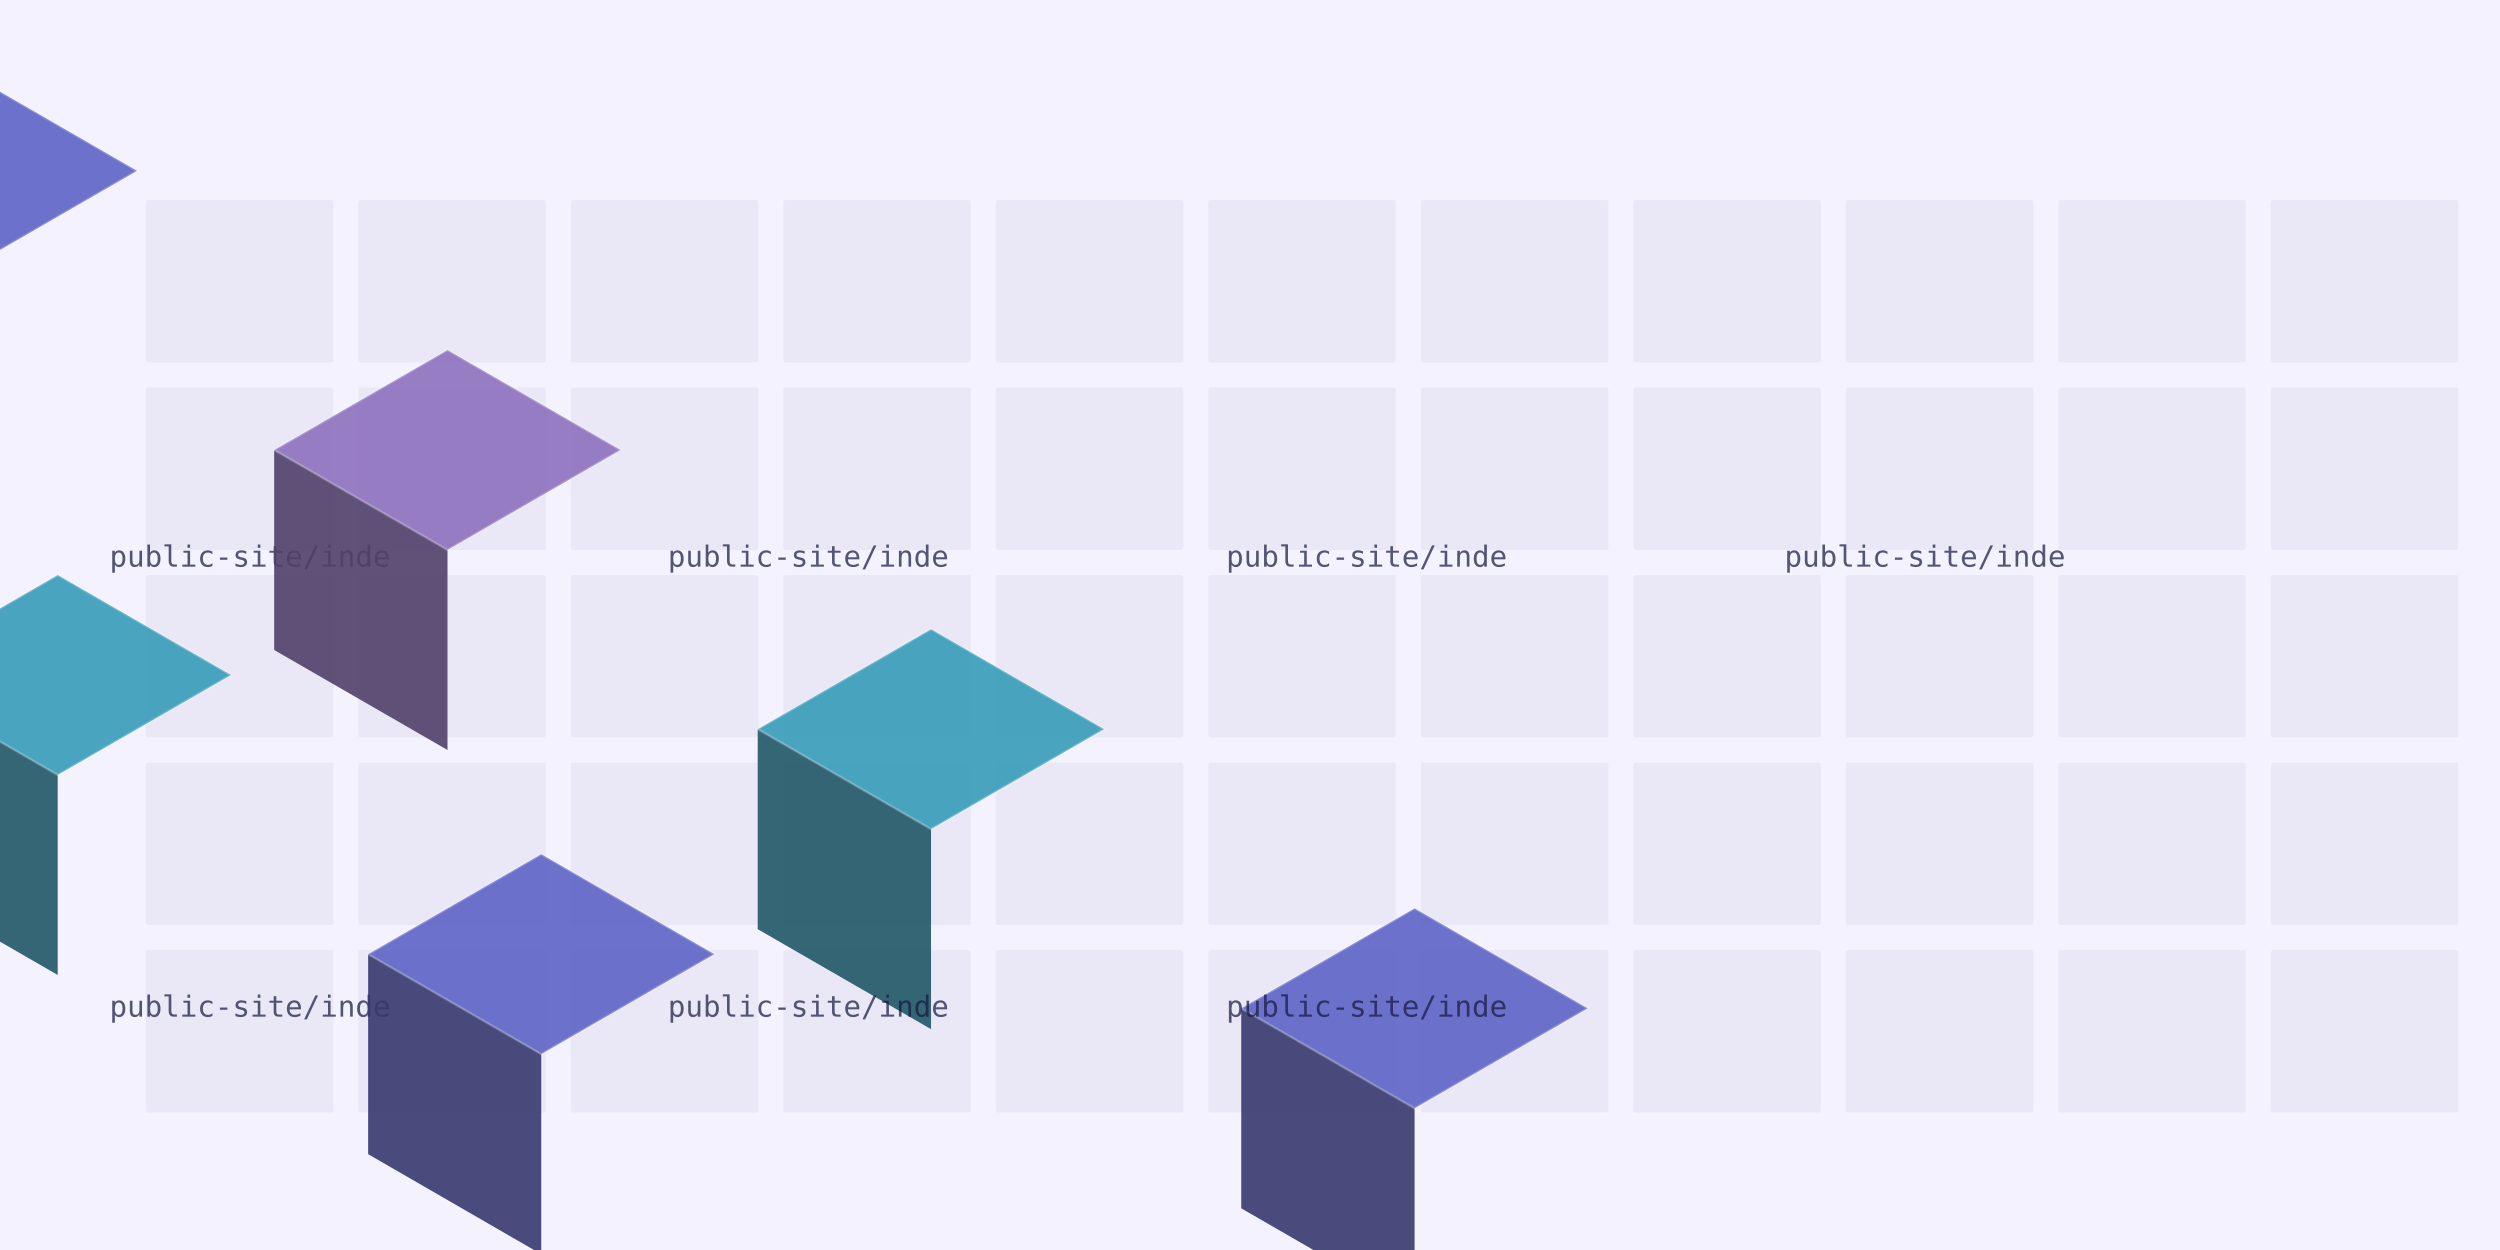
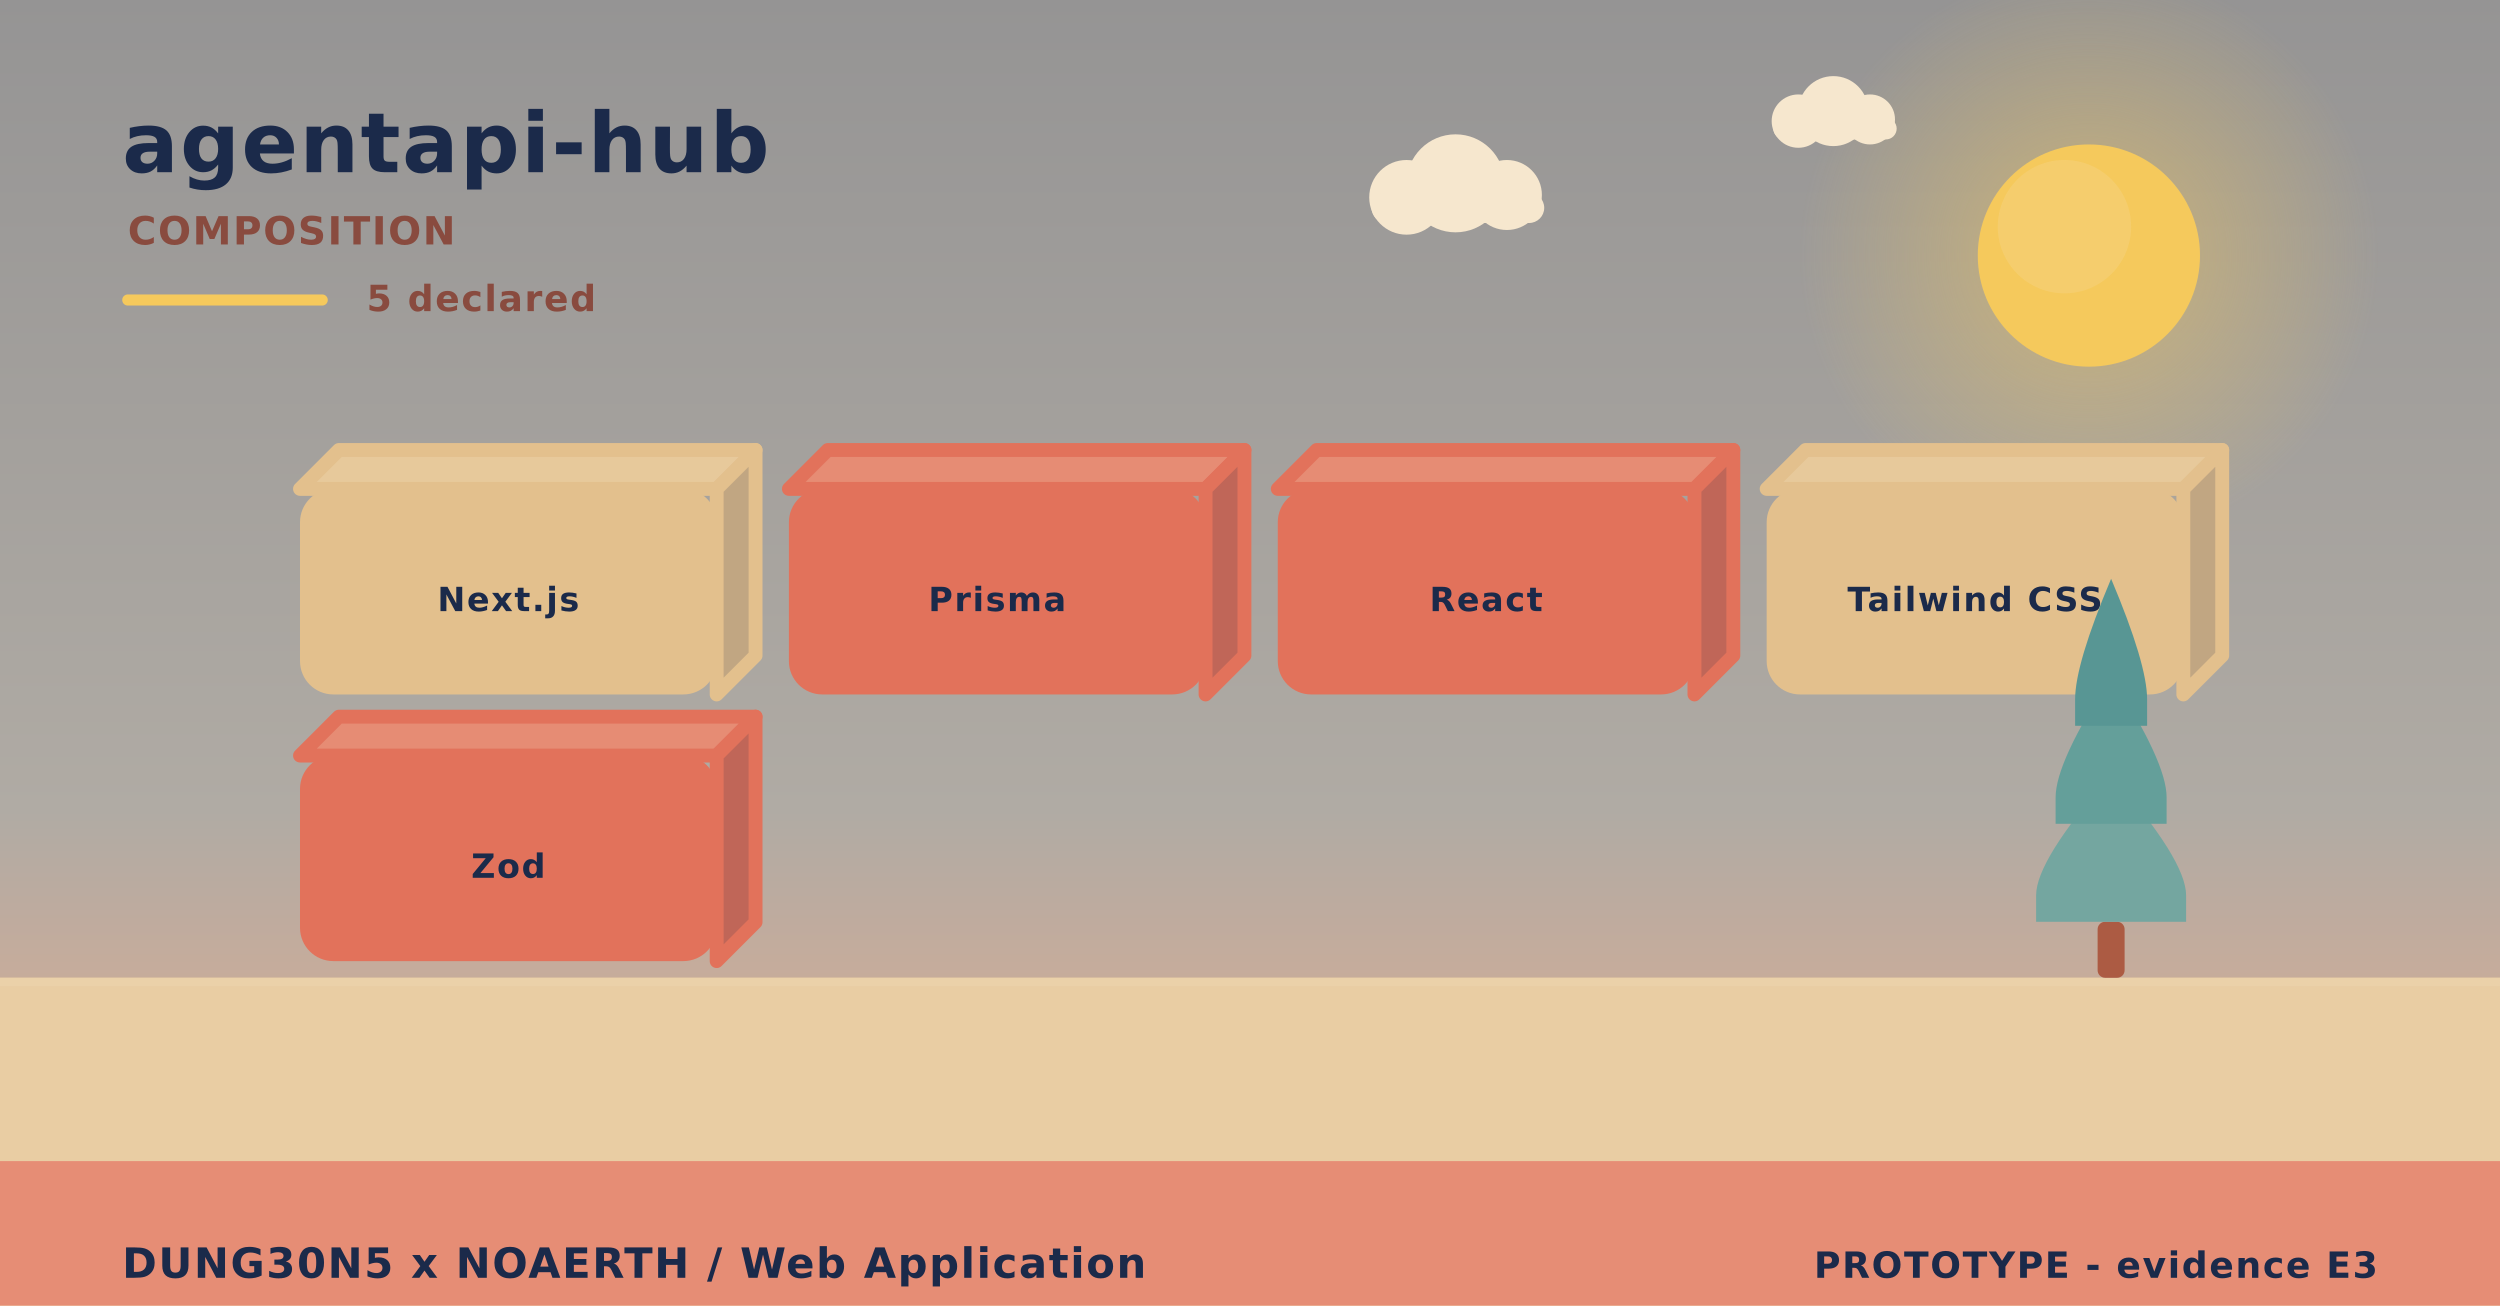
- <svg xmlns="http://www.w3.org/2000/svg" viewBox="0 0 1200 600" width="1200" height="600" role="img" aria-label="agentapi-hub component map">
-   <rect width="1200" height="600" fill="#f4f2ff" />
-   <defs>
-     <linearGradient id="gc" x1="0" y1="0" x2="1" y2="1">
-       <stop offset="0%" stop-color="#6166c7" />
-       <stop offset="100%" stop-color="#8f73be" />
-     </linearGradient>
-   </defs>
-   <rect x="70.00" y="96.00" width="90.00" height="78.00" rx="1.20" fill="#171a40" opacity="0.05" />
-   <rect x="172.00" y="96.00" width="90.00" height="78.00" rx="1.20" fill="#171a40" opacity="0.05" />
-   <rect x="274.00" y="96.00" width="90.00" height="78.00" rx="1.20" fill="#171a40" opacity="0.05" />
-   <rect x="376.00" y="96.00" width="90.00" height="78.00" rx="1.20" fill="#171a40" opacity="0.05" />
-   <rect x="478.00" y="96.00" width="90.00" height="78.00" rx="1.20" fill="#171a40" opacity="0.05" />
-   <rect x="580.00" y="96.00" width="90.00" height="78.00" rx="1.20" fill="#171a40" opacity="0.05" />
-   <rect x="682.00" y="96.00" width="90.00" height="78.00" rx="1.20" fill="#171a40" opacity="0.05" />
-   <rect x="784.00" y="96.00" width="90.00" height="78.00" rx="1.20" fill="#171a40" opacity="0.05" />
-   <rect x="886.00" y="96.00" width="90.00" height="78.00" rx="1.20" fill="#171a40" opacity="0.05" />
-   <rect x="988.00" y="96.00" width="90.00" height="78.00" rx="1.20" fill="#171a40" opacity="0.05" />
-   <rect x="1090.00" y="96.00" width="90.00" height="78.00" rx="1.20" fill="#171a40" opacity="0.05" />
-   <rect x="70.00" y="186.00" width="90.00" height="78.00" rx="1.20" fill="#171a40" opacity="0.05" />
-   <rect x="172.00" y="186.00" width="90.00" height="78.00" rx="1.20" fill="#171a40" opacity="0.05" />
-   <rect x="274.00" y="186.00" width="90.00" height="78.00" rx="1.20" fill="#171a40" opacity="0.05" />
-   <rect x="376.00" y="186.00" width="90.00" height="78.00" rx="1.20" fill="#171a40" opacity="0.05" />
-   <rect x="478.00" y="186.00" width="90.00" height="78.00" rx="1.20" fill="#171a40" opacity="0.05" />
-   <rect x="580.00" y="186.00" width="90.00" height="78.00" rx="1.20" fill="#171a40" opacity="0.05" />
-   <rect x="682.00" y="186.00" width="90.00" height="78.00" rx="1.20" fill="#171a40" opacity="0.05" />
-   <rect x="784.00" y="186.00" width="90.00" height="78.00" rx="1.20" fill="#171a40" opacity="0.05" />
-   <rect x="886.00" y="186.00" width="90.00" height="78.00" rx="1.20" fill="#171a40" opacity="0.05" />
-   <rect x="988.00" y="186.00" width="90.00" height="78.00" rx="1.20" fill="#171a40" opacity="0.05" />
-   <rect x="1090.00" y="186.00" width="90.00" height="78.00" rx="1.20" fill="#171a40" opacity="0.05" />
-   <rect x="70.00" y="276.00" width="90.00" height="78.00" rx="1.20" fill="#171a40" opacity="0.05" />
-   <rect x="172.00" y="276.00" width="90.00" height="78.00" rx="1.20" fill="#171a40" opacity="0.05" />
-   <rect x="274.00" y="276.00" width="90.00" height="78.00" rx="1.20" fill="#171a40" opacity="0.05" />
-   <rect x="376.00" y="276.00" width="90.00" height="78.00" rx="1.20" fill="#171a40" opacity="0.05" />
-   <rect x="478.00" y="276.00" width="90.00" height="78.00" rx="1.20" fill="#171a40" opacity="0.05" />
-   <rect x="580.00" y="276.00" width="90.00" height="78.00" rx="1.20" fill="#171a40" opacity="0.05" />
-   <rect x="682.00" y="276.00" width="90.00" height="78.00" rx="1.20" fill="#171a40" opacity="0.05" />
-   <rect x="784.00" y="276.00" width="90.00" height="78.00" rx="1.20" fill="#171a40" opacity="0.05" />
-   <rect x="886.00" y="276.00" width="90.00" height="78.00" rx="1.20" fill="#171a40" opacity="0.05" />
-   <rect x="988.00" y="276.00" width="90.00" height="78.00" rx="1.20" fill="#171a40" opacity="0.05" />
-   <rect x="1090.00" y="276.00" width="90.00" height="78.00" rx="1.20" fill="#171a40" opacity="0.05" />
-   <rect x="70.00" y="366.00" width="90.00" height="78.00" rx="1.20" fill="#171a40" opacity="0.05" />
-   <rect x="172.00" y="366.00" width="90.00" height="78.00" rx="1.20" fill="#171a40" opacity="0.05" />
-   <rect x="274.00" y="366.00" width="90.00" height="78.00" rx="1.20" fill="#171a40" opacity="0.05" />
-   <rect x="376.00" y="366.00" width="90.00" height="78.00" rx="1.20" fill="#171a40" opacity="0.05" />
-   <rect x="478.00" y="366.00" width="90.00" height="78.00" rx="1.20" fill="#171a40" opacity="0.05" />
-   <rect x="580.00" y="366.00" width="90.00" height="78.00" rx="1.20" fill="#171a40" opacity="0.05" />
-   <rect x="682.00" y="366.00" width="90.00" height="78.00" rx="1.20" fill="#171a40" opacity="0.05" />
-   <rect x="784.00" y="366.00" width="90.00" height="78.00" rx="1.20" fill="#171a40" opacity="0.05" />
-   <rect x="886.00" y="366.00" width="90.00" height="78.00" rx="1.20" fill="#171a40" opacity="0.05" />
-   <rect x="988.00" y="366.00" width="90.00" height="78.00" rx="1.20" fill="#171a40" opacity="0.05" />
-   <rect x="1090.00" y="366.00" width="90.00" height="78.00" rx="1.20" fill="#171a40" opacity="0.05" />
-   <rect x="70.00" y="456.00" width="90.00" height="78.00" rx="1.20" fill="#171a40" opacity="0.05" />
-   <rect x="172.00" y="456.00" width="90.00" height="78.00" rx="1.20" fill="#171a40" opacity="0.05" />
-   <rect x="274.00" y="456.00" width="90.00" height="78.00" rx="1.20" fill="#171a40" opacity="0.05" />
-   <rect x="376.00" y="456.00" width="90.00" height="78.00" rx="1.20" fill="#171a40" opacity="0.05" />
-   <rect x="478.00" y="456.00" width="90.00" height="78.00" rx="1.20" fill="#171a40" opacity="0.05" />
-   <rect x="580.00" y="456.00" width="90.00" height="78.00" rx="1.20" fill="#171a40" opacity="0.05" />
-   <rect x="682.00" y="456.00" width="90.00" height="78.00" rx="1.20" fill="#171a40" opacity="0.05" />
-   <rect x="784.00" y="456.00" width="90.00" height="78.00" rx="1.20" fill="#171a40" opacity="0.05" />
-   <rect x="886.00" y="456.00" width="90.00" height="78.00" rx="1.20" fill="#171a40" opacity="0.05" />
-   <rect x="988.00" y="456.00" width="90.00" height="78.00" rx="1.20" fill="#171a40" opacity="0.05" />
-   <rect x="1090.00" y="456.00" width="90.00" height="78.00" rx="1.20" fill="#171a40" opacity="0.05" />
-   <g transform="rotate(0 120 140)">
-     <polygon points="-17.3,34.0 65.8,82.0 -17.3,130.0 -100.5,82.0" fill="#6166c7" opacity="0.92" />
-     <polygon points="-100.5,82.0 -17.3,130.0 -17.3,226.0 -100.5,178.0" fill="#35386d" opacity="0.9" />
-     <polygon points="-17.3,34.0 65.8,82.0 -17.3,130.0 -100.5,82.0" fill="none" stroke="rgba(255,255,255,0.220)" stroke-width="1.2" />
-     <animateTransform attributeName="transform" type="rotate" values="-32.0 0.00 0.00 0.0 0.00 0.00" dur="5.1s" begin="0.0s" repeatCount="indefinite" />
+ <svg xmlns="http://www.w3.org/2000/svg" width="900" height="470" viewBox="0 0 900 470" role="img" aria-label="agentapi-hub - how it is composed">
+   <linearGradient id="skyc" x1="0" y1="0" x2="0" y2="1">
+     <stop offset="0" stop-color="#959494" />
+     <stop offset="0.62" stop-color="#b0aba4" />
+     <stop offset="1" stop-color="#f3ad8a" />
+   </linearGradient>
+   <rect width="900" height="470" fill="url(#skyc)" />
+   <radialGradient id="sunc">
+     <stop offset="0.35" stop-color="#f5c95c" stop-opacity="0.34" />
+     <stop offset="1" stop-color="#f5c95c" stop-opacity="0" />
+   </radialGradient>
+   <circle cx="752" cy="92" r="104" fill="url(#sunc)" />
+   <circle cx="752" cy="92" r="40" fill="#f5c95c" />
+   <circle cx="743.2" cy="81.6" r="24" fill="#f5d27e" opacity="0.5" />
+   <g>
+     <circle cx="524" cy="66" r="17.64" fill="#f6e7ce" />
+     <circle cx="506.36" cy="71.04" r="13.44" fill="#f6e7ce" />
+     <circle cx="542.48" cy="70.2" r="12.6" fill="#f6e7ce" />
+     <rect x="493.76" y="69.36" width="62.16" height="10.92" rx="5.46" fill="#f6e7ce" />
+     <animateTransform attributeName="transform" type="translate" values="0 0;24 0;0 0" dur="36s" begin="0s" repeatCount="indefinite" />
  </g>
-   <text x="120" y="272" font-family="ui-monospace,Menlo,monospace" font-size="14" fill="rgba(23,26,64,0.720)" text-anchor="middle">public-site/inde</text>
-   <g transform="rotate(0 388 140)">
-     <polygon points="214.8,168.0 297.9,216.0 214.8,264.0 131.6,216.0" fill="#8f73be" opacity="0.92" />
-     <polygon points="131.6,216.0 214.8,264.0 214.8,360.0 131.6,312.0" fill="#4f3f68" opacity="0.9" />
-     <polygon points="214.8,168.0 297.9,216.0 214.8,264.0 131.6,216.0" fill="none" stroke="rgba(255,255,255,0.220)" stroke-width="1.2" />
-     <animateTransform attributeName="transform" type="rotate" values="-32.0 0.00 0.00 0.0 0.00 0.00" dur="5.1s" begin="0.4s" repeatCount="indefinite" />
+   <g>
+     <circle cx="660" cy="40" r="12.6" fill="#f6e7ce" />
+     <circle cx="647.4" cy="43.6" r="9.6" fill="#f6e7ce" />
+     <circle cx="673.2" cy="43" r="9" fill="#f6e7ce" />
+     <rect x="638.4" y="42.4" width="44.4" height="7.8" rx="3.9" fill="#f6e7ce" />
+     <animateTransform attributeName="transform" type="translate" values="0 0;-18 0;0 0" dur="46s" begin="3s" repeatCount="indefinite" />
  </g>
-   <text x="388" y="272" font-family="ui-monospace,Menlo,monospace" font-size="14" fill="rgba(23,26,64,0.720)" text-anchor="middle">public-site/inde</text>
-   <g transform="rotate(0 656 140)">
-     <polygon points="446.9,302.0 530.0,350.0 446.9,398.0 363.7,350.0" fill="#3b9dbb" opacity="0.92" />
-     <polygon points="363.7,350.0 446.9,398.0 446.9,494.0 363.7,446.0" fill="#205667" opacity="0.9" />
-     <polygon points="446.9,302.0 530.0,350.0 446.9,398.0 363.7,350.0" fill="none" stroke="rgba(255,255,255,0.220)" stroke-width="1.2" />
-     <animateTransform attributeName="transform" type="rotate" values="-32.0 0.00 0.00 0.0 0.00 0.00" dur="5.1s" begin="0.8s" repeatCount="indefinite" />
+   <rect x="0" y="352" width="900" height="118" fill="#e9cda3" />
+   <rect x="0" y="352" width="900" height="3" fill="#ebd1a9" />
+   <text x="44" y="62" font-family="Verdana,DejaVu Sans,sans-serif" font-size="30" font-weight="700" letter-spacing="0.6" fill="#1b2a4a" text-anchor="start">agentapi-hub</text>
+   <text x="46" y="88" font-family="Verdana,DejaVu Sans,sans-serif" font-size="14" font-weight="700" letter-spacing="0.6" fill="#894b3f" text-anchor="start">COMPOSITION</text>
+   <rect x="44" y="106" width="74" height="4" rx="2" fill="#f5c95c" />
+   <text x="132" y="112" font-family="Verdana,DejaVu Sans,sans-serif" font-size="13" font-weight="700" letter-spacing="0.6" fill="#894b3f" text-anchor="start">5 declared</text>
+   <g>
+     <path d="M108,176 L258,176 L272,162 L122,162 Z" fill="#e7c99b" stroke="#e3c08d" stroke-width="5" stroke-linejoin="round" />
+     <path d="M258,176 L272,162 L272,236 L258,250 Z" fill="#c1a682" stroke="#e3c08d" stroke-width="5" stroke-linejoin="round" />
+     <rect x="108" y="176" width="150" height="74" rx="12" fill="#e3c08d" />
+     <animateTransform attributeName="transform" type="translate" values="0 10;0 0" dur="0.75s" begin="0s" fill="freeze" />
  </g>
-   <text x="656" y="272" font-family="ui-monospace,Menlo,monospace" font-size="14" fill="rgba(23,26,64,0.720)" text-anchor="middle">public-site/inde</text>
-   <g transform="rotate(0 924 140)">
-     <polygon points="679.0,436.0 762.1,484.0 679.0,532.0 595.8,484.0" fill="#6166c7" opacity="0.92" />
-     <polygon points="595.8,484.0 679.0,532.0 679.0,628.0 595.8,580.0" fill="#35386d" opacity="0.9" />
-     <polygon points="679.0,436.0 762.1,484.0 679.0,532.0 595.8,484.0" fill="none" stroke="rgba(255,255,255,0.220)" stroke-width="1.2" />
-     <animateTransform attributeName="transform" type="rotate" values="-32.0 0.00 0.00 0.0 0.00 0.00" dur="5.1s" begin="1.2s" repeatCount="indefinite" />
+   <text x="183" y="220" font-family="Verdana,DejaVu Sans,sans-serif" font-size="12" font-weight="700" letter-spacing="0.6" fill="#1b2a4a" text-anchor="middle">Next.js</text>
+   <g>
+     <path d="M284,176 L434,176 L448,162 L298,162 Z" fill="#e68c74" stroke="#e2725b" stroke-width="5" stroke-linejoin="round" />
+     <path d="M434,176 L448,162 L448,236 L434,250 Z" fill="#c06658" stroke="#e2725b" stroke-width="5" stroke-linejoin="round" />
+     <rect x="284" y="176" width="150" height="74" rx="12" fill="#e2725b" />
+     <animateTransform attributeName="transform" type="translate" values="0 10;0 0" dur="0.75s" begin="0.16s" fill="freeze" />
  </g>
-   <text x="924" y="272" font-family="ui-monospace,Menlo,monospace" font-size="14" fill="rgba(23,26,64,0.720)" text-anchor="middle">public-site/inde</text>
-   <g transform="rotate(0 120 356)">
-     <polygon points="-204.4,142.0 -121.2,190.0 -204.4,238.0 -287.5,190.0" fill="#8f73be" opacity="0.92" />
-     <polygon points="-287.5,190.0 -204.4,238.0 -204.4,334.0 -287.5,286.0" fill="#4f3f68" opacity="0.9" />
-     <polygon points="-204.4,142.0 -121.2,190.0 -204.4,238.0 -287.5,190.0" fill="none" stroke="rgba(255,255,255,0.220)" stroke-width="1.2" />
-     <animateTransform attributeName="transform" type="rotate" values="-32.0 0.00 0.00 0.0 0.00 0.00" dur="5.1s" begin="1.6s" repeatCount="indefinite" />
+   <text x="359" y="220" font-family="Verdana,DejaVu Sans,sans-serif" font-size="12" font-weight="700" letter-spacing="0.6" fill="#1b2a4a" text-anchor="middle">Prisma</text>
+   <g>
+     <path d="M460,176 L610,176 L624,162 L474,162 Z" fill="#e68c74" stroke="#e2725b" stroke-width="5" stroke-linejoin="round" />
+     <path d="M610,176 L624,162 L624,236 L610,250 Z" fill="#c06658" stroke="#e2725b" stroke-width="5" stroke-linejoin="round" />
+     <rect x="460" y="176" width="150" height="74" rx="12" fill="#e2725b" />
+     <animateTransform attributeName="transform" type="translate" values="0 10;0 0" dur="0.75s" begin="0.32s" fill="freeze" />
  </g>
-   <text x="120" y="488" font-family="ui-monospace,Menlo,monospace" font-size="14" fill="rgba(23,26,64,0.720)" text-anchor="middle">public-site/inde</text>
-   <g transform="rotate(0 388 356)">
-     <polygon points="27.7,276.0 110.9,324.0 27.7,372.0 -55.4,324.0" fill="#3b9dbb" opacity="0.92" />
-     <polygon points="-55.4,324.0 27.7,372.0 27.7,468.0 -55.4,420.0" fill="#205667" opacity="0.9" />
-     <polygon points="27.7,276.0 110.9,324.0 27.7,372.0 -55.4,324.0" fill="none" stroke="rgba(255,255,255,0.220)" stroke-width="1.2" />
-     <animateTransform attributeName="transform" type="rotate" values="-32.0 0.00 0.00 0.0 0.00 0.00" dur="5.1s" begin="2.0s" repeatCount="indefinite" />
+   <text x="535" y="220" font-family="Verdana,DejaVu Sans,sans-serif" font-size="12" font-weight="700" letter-spacing="0.6" fill="#1b2a4a" text-anchor="middle">React</text>
+   <g>
+     <path d="M636,176 L786,176 L800,162 L650,162 Z" fill="#e7c99b" stroke="#e3c08d" stroke-width="5" stroke-linejoin="round" />
+     <path d="M786,176 L800,162 L800,236 L786,250 Z" fill="#c1a682" stroke="#e3c08d" stroke-width="5" stroke-linejoin="round" />
+     <rect x="636" y="176" width="150" height="74" rx="12" fill="#e3c08d" />
+     <animateTransform attributeName="transform" type="translate" values="0 10;0 0" dur="0.75s" begin="0.48s" fill="freeze" />
  </g>
-   <text x="388" y="488" font-family="ui-monospace,Menlo,monospace" font-size="14" fill="rgba(23,26,64,0.720)" text-anchor="middle">public-site/inde</text>
-   <g transform="rotate(0 656 356)">
-     <polygon points="259.8,410.0 342.9,458.0 259.8,506.0 176.7,458.0" fill="#6166c7" opacity="0.92" />
-     <polygon points="176.7,458.0 259.8,506.0 259.8,602.0 176.7,554.0" fill="#35386d" opacity="0.9" />
-     <polygon points="259.8,410.0 342.9,458.0 259.8,506.0 176.7,458.0" fill="none" stroke="rgba(255,255,255,0.220)" stroke-width="1.2" />
-     <animateTransform attributeName="transform" type="rotate" values="-32.0 0.00 0.00 0.0 0.00 0.00" dur="5.1s" begin="2.4s" repeatCount="indefinite" />
+   <text x="711" y="220" font-family="Verdana,DejaVu Sans,sans-serif" font-size="12" font-weight="700" letter-spacing="0.6" fill="#1b2a4a" text-anchor="middle">Tailwind CSS</text>
+   <g>
+     <path d="M108,272 L258,272 L272,258 L122,258 Z" fill="#e68c74" stroke="#e2725b" stroke-width="5" stroke-linejoin="round" />
+     <path d="M258,272 L272,258 L272,332 L258,346 Z" fill="#c06658" stroke="#e2725b" stroke-width="5" stroke-linejoin="round" />
+     <rect x="108" y="272" width="150" height="74" rx="12" fill="#e2725b" />
+     <animateTransform attributeName="transform" type="translate" values="0 10;0 0" dur="0.75s" begin="0.64s" fill="freeze" />
  </g>
-   <text x="656" y="488" font-family="ui-monospace,Menlo,monospace" font-size="14" fill="rgba(23,26,64,0.720)" text-anchor="middle">public-site/inde</text>
+   <text x="183" y="316" font-family="Verdana,DejaVu Sans,sans-serif" font-size="12" font-weight="700" letter-spacing="0.6" fill="#1b2a4a" text-anchor="middle">Zod</text>
+   <rect x="755.14" y="331.84" width="9.72" height="20.16" rx="2.7" fill="#ac5b43" />
+   <path d="M760,278.92 Q733,309.61 733,322.31 Q733,331.84 733,331.84 L787,331.84 Q787,331.84 787,322.31 Q787,309.61 760,278.92 Z" fill="#74a6a0" />
+   <path d="M760,243.64 Q740.02,274.33 740.02,287.03 Q740.02,296.56 740.02,296.56 L779.98,296.56 Q779.98,296.56 779.98,287.03 Q779.98,274.33 760,243.64 Z" fill="#649f9a" />
+   <path d="M760,208.36 Q747.04,239.05 747.04,251.75 Q747.04,261.28 747.04,261.28 L772.96,261.28 Q772.96,261.28 772.96,251.75 Q772.96,239.05 760,208.36 Z" fill="#589694" />
+   <rect x="0" y="418" width="900" height="52" rx="0" fill="#e68972" opacity="0.94" />
+   <text x="44" y="460" font-family="Verdana,DejaVu Sans,sans-serif" font-size="15" font-weight="700" letter-spacing="0.6" fill="#1b2a4a" text-anchor="start">DUNG30N5 x NOAERTH  /  Web Application</text>
+   <text x="856" y="460" font-family="Verdana,DejaVu Sans,sans-serif" font-size="13" font-weight="700" letter-spacing="0.6" fill="#1b2a4a" text-anchor="end">PROTOTYPE  -  evidence E3</text>
</svg>
